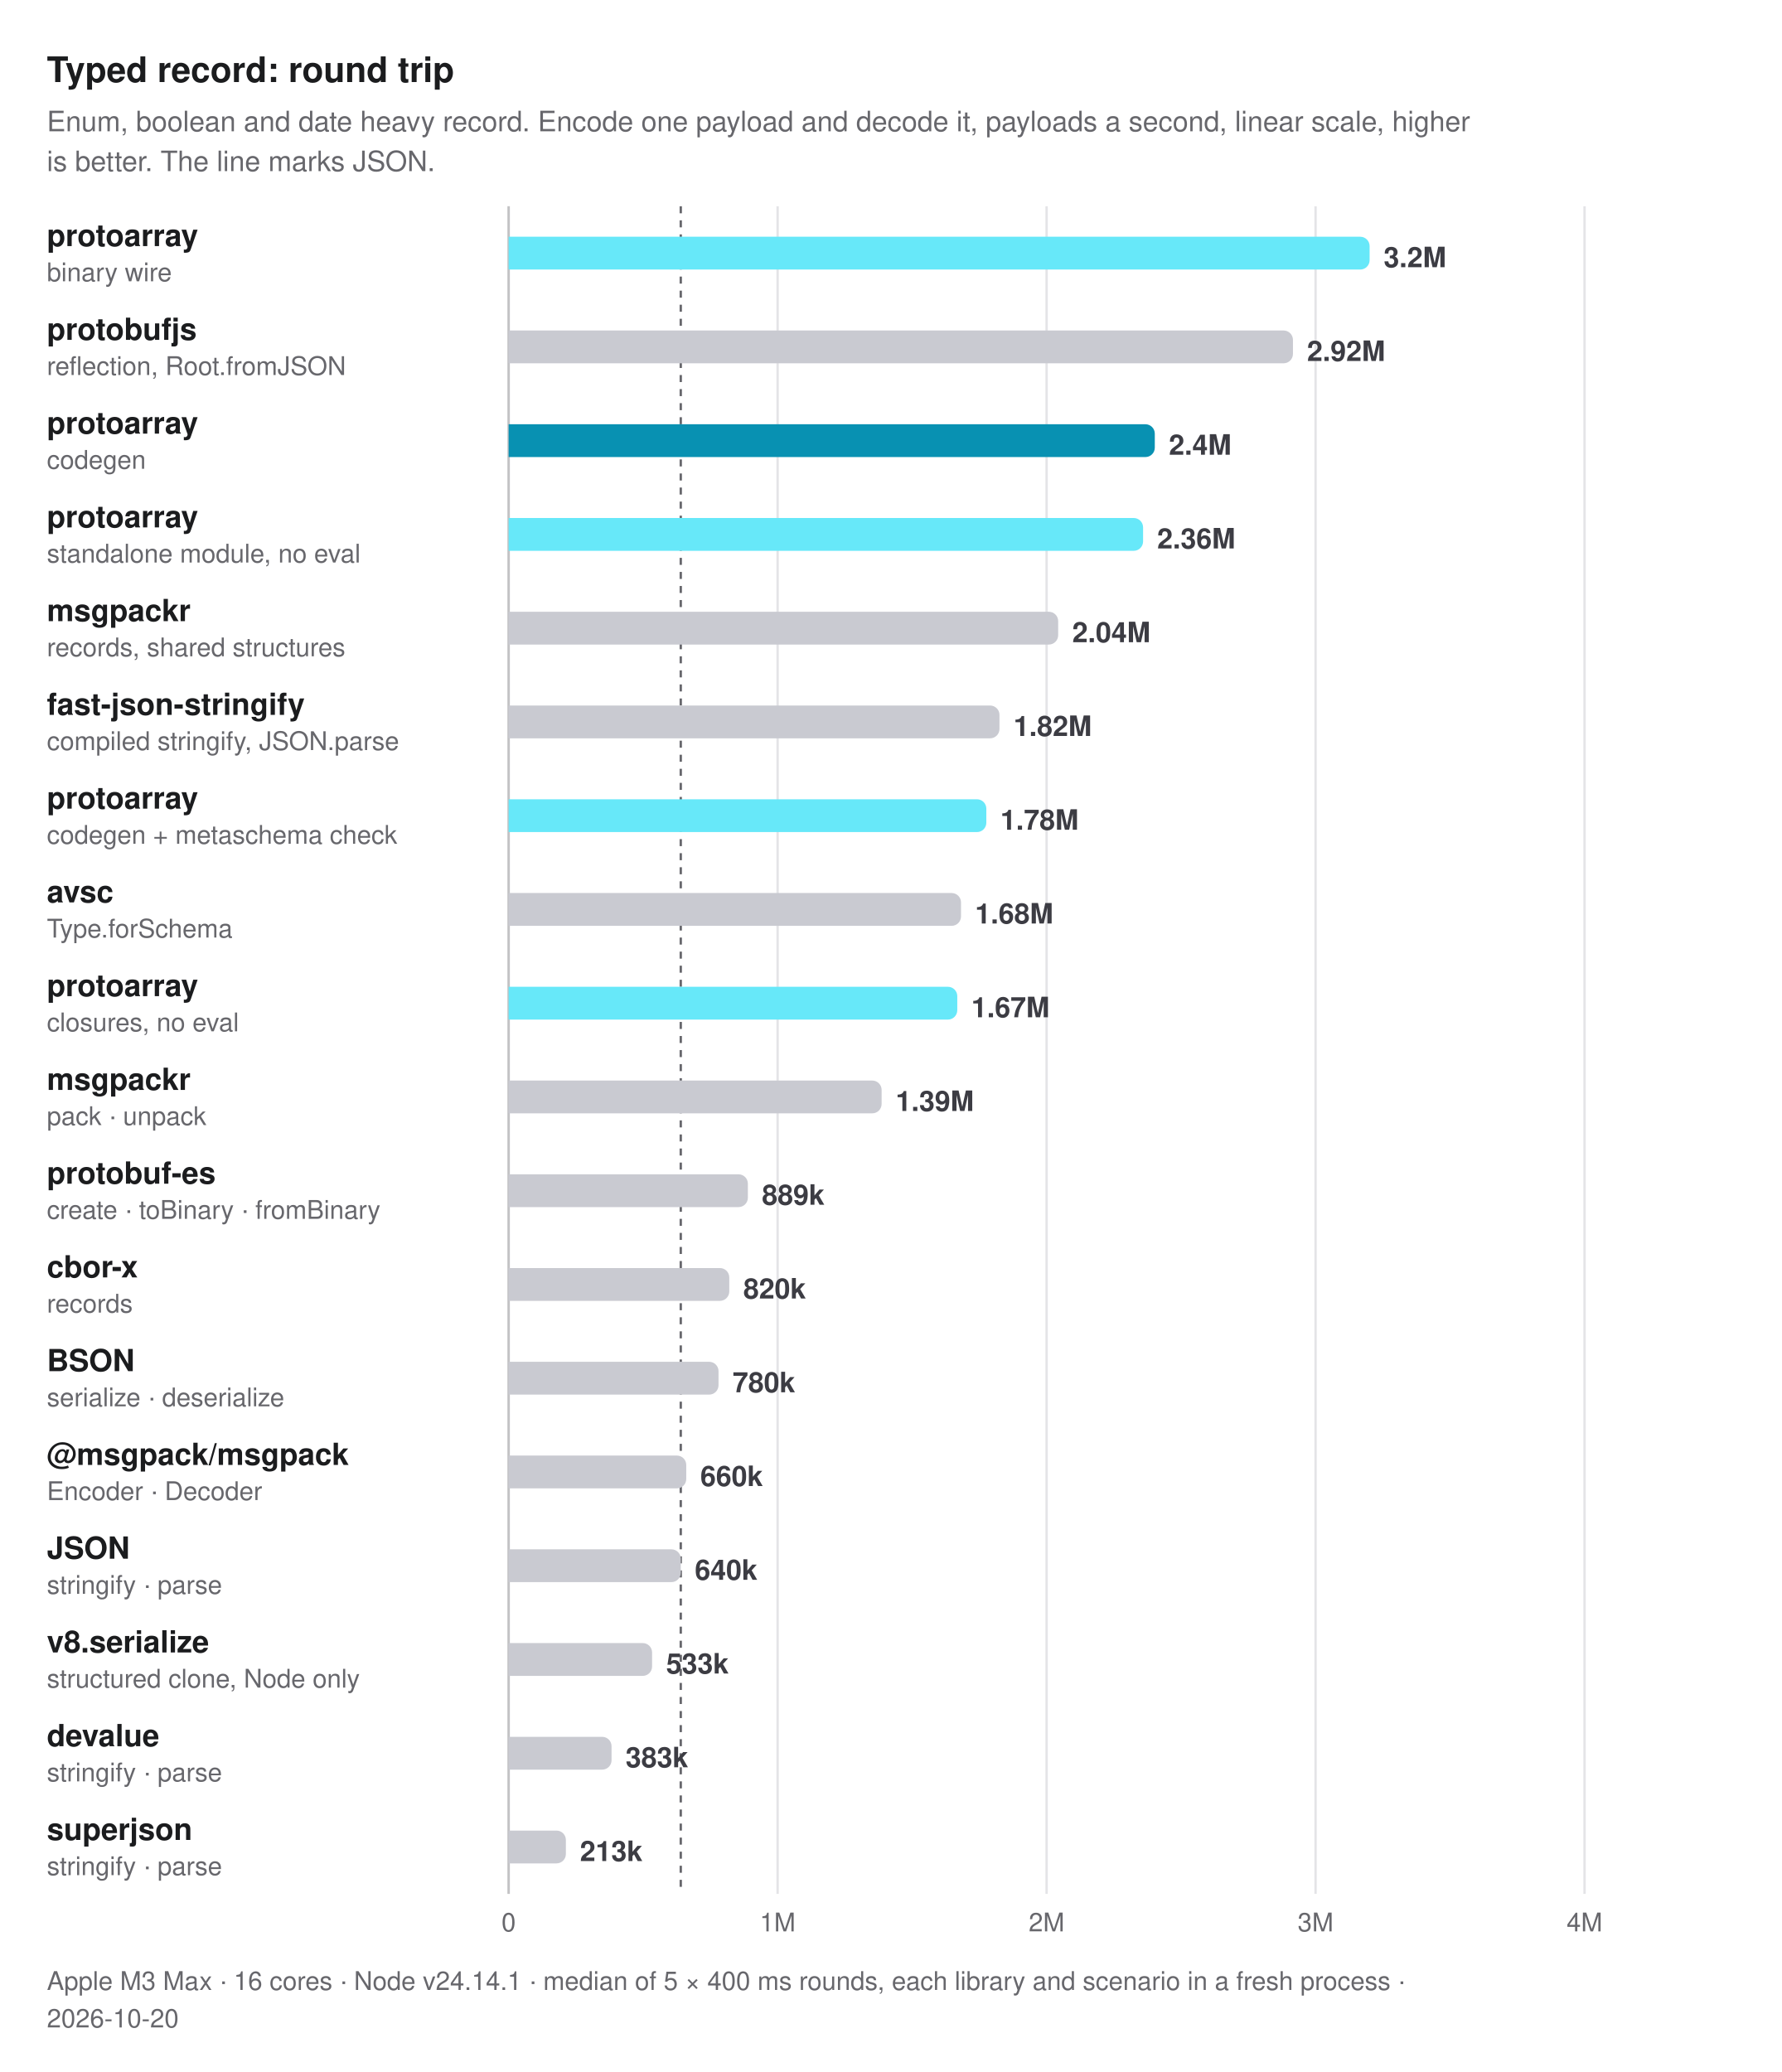
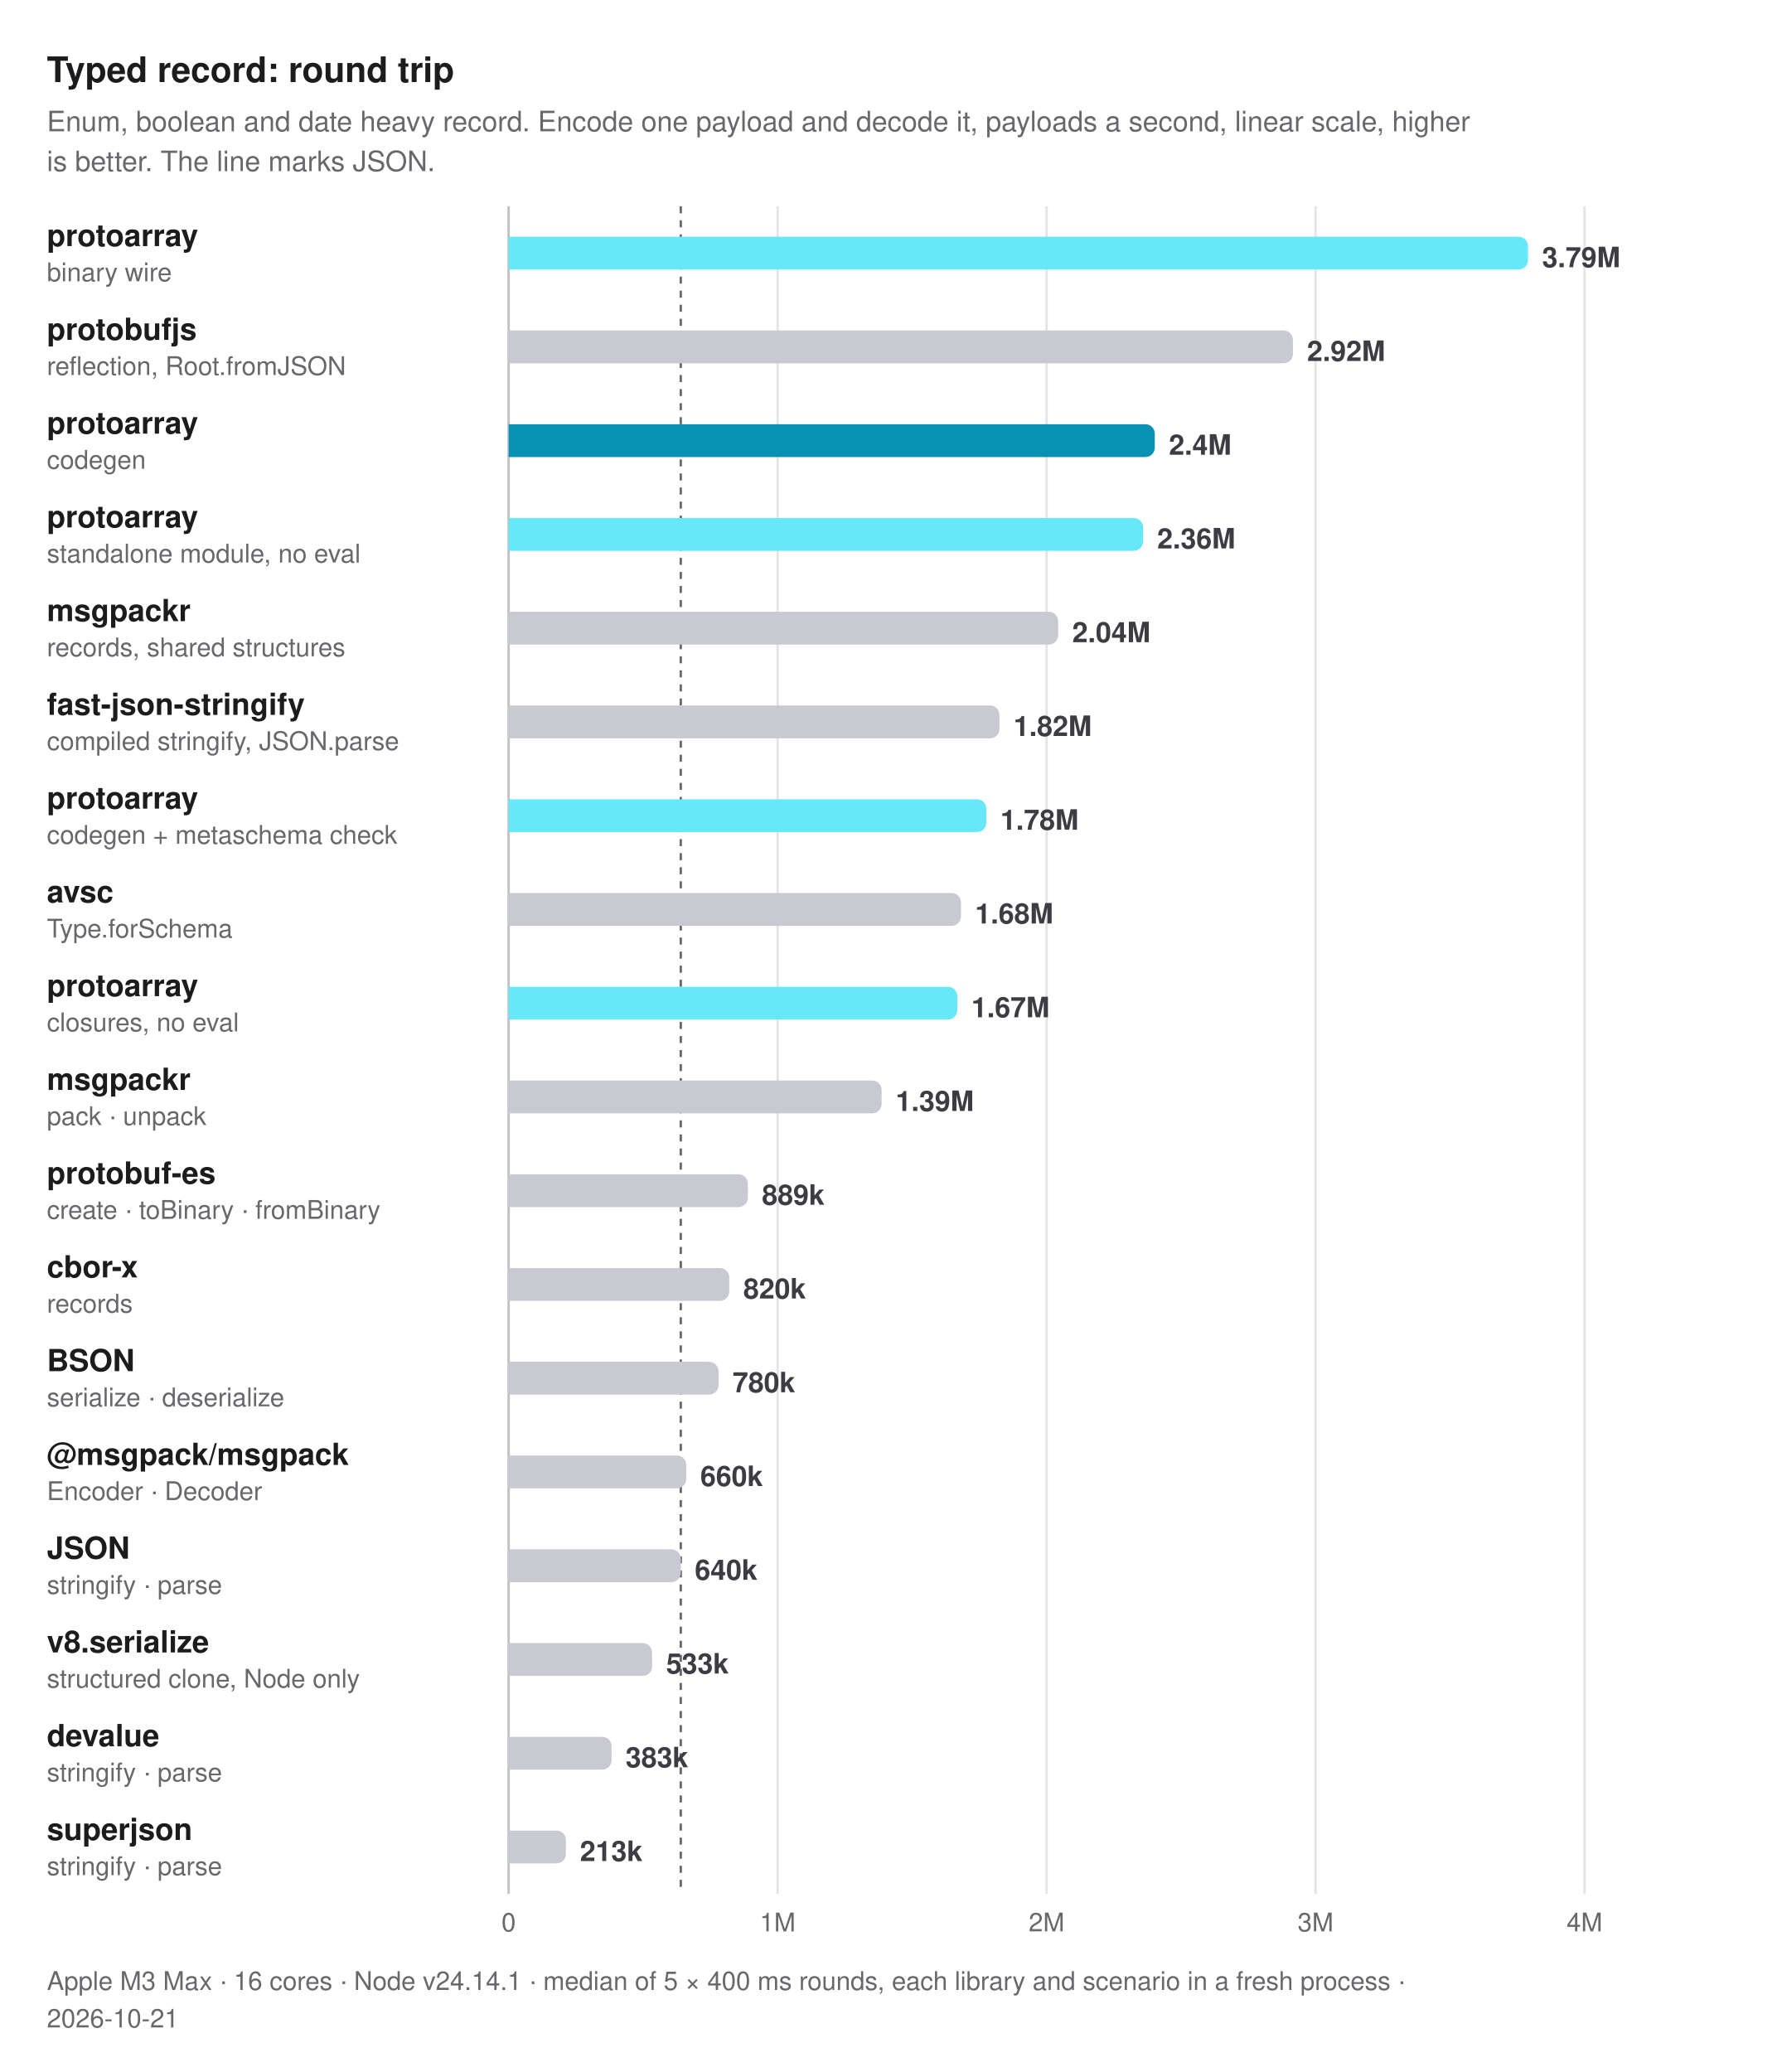
<svg xmlns="http://www.w3.org/2000/svg" width="760" height="884" viewBox="0 0 760 884" role="img" aria-label="Typed record: round trip. Enum, boolean and date heavy record. Encode one payload and decode it, payloads a second, linear scale, higher is better. The line marks JSON.">
  <style>
  text { font-family: -apple-system, BlinkMacSystemFont, "Segoe UI", Helvetica, Arial, sans-serif; }
  .title { font-size: 15px; font-weight: 700; fill: #1b1c1e; }
  .subtitle, .caption { font-size: 12px; fill: #67676c; }
  .caption { font-size: 11px; }
  .group { font-size: 11px; font-weight: 600; letter-spacing: 0.06em; fill: #67676c; }
  .label { font-size: 13px; font-weight: 600; fill: #1b1c1e; }
  .label.primary, .label.secondary { font-weight: 700; }
  .sublabel { font-size: 11px; fill: #67676c; }
  .value { font-size: 12px; font-weight: 600; fill: #3c3c43; font-variant-numeric: tabular-nums; }
  .value.small { font-size: 10px; }
  .legend { font-size: 11px; fill: #3c3c43; }
  .tick { font-size: 11px; fill: #67676c; font-variant-numeric: tabular-nums; }
  .grid { stroke: #e4e4e7; stroke-width: 1; }
  .axis { stroke: #c2c2c4; stroke-width: 1; }
  .ref { stroke: #67676c; stroke-width: 1; stroke-dasharray: 3 3; }
  .bar { fill: #c9cad1; }
  .bar.primary { fill: #0891b2; }
  .bar.secondary { fill: #67e8f9; }
  @media (prefers-color-scheme: dark) {
    .title, .label { fill: #dfdfd6; }
    .subtitle, .caption, .group, .sublabel, .tick { fill: #98989f; }
    .value, .legend { fill: #c2c2c4; }
    .grid { stroke: #2e2e32; }
    .axis { stroke: #48484c; }
    .ref { stroke: #98989f; }
    .bar { fill: #4a4b53; }
    .bar.primary { fill: #22d3ee; }
    .bar.secondary { fill: #0e7490; }
  }
</style>
  <text class="title" x="20" y="35">Typed record: round trip</text>
  <text class="subtitle" x="20" y="56">Enum, boolean and date heavy record. Encode one payload and decode it, payloads a second, linear scale, higher</text>
  <text class="subtitle" x="20" y="73">is better. The line marks JSON.</text>
  <line class="grid" x1="217" y1="88" x2="217" y2="808" />
  <text class="tick" x="217" y="824" text-anchor="middle">0</text>
  <line class="grid" x1="331.75" y1="88" x2="331.75" y2="808" />
  <text class="tick" x="331.75" y="824" text-anchor="middle">1M</text>
  <line class="grid" x1="446.5" y1="88" x2="446.5" y2="808" />
  <text class="tick" x="446.5" y="824" text-anchor="middle">2M</text>
  <line class="grid" x1="561.25" y1="88" x2="561.25" y2="808" />
  <text class="tick" x="561.25" y="824" text-anchor="middle">3M</text>
  <line class="grid" x1="676" y1="88" x2="676" y2="808" />
  <text class="tick" x="676" y="824" text-anchor="middle">4M</text>
  <line class="axis" x1="217" y1="88" x2="217" y2="808" />
  <line class="ref" x1="290.43" y1="88" x2="290.43" y2="808" />
  <g>
    <text class="label secondary" x="20" y="105">protoarray</text>
    <text class="sublabel" x="20" y="120">binary wire</text>
-     <path class="bar secondary" d="M217,101H580.307A4,4 0 0 1 584.307,105V111A4,4 0 0 1 580.307,115H217Z" />
-     <text class="value" x="590.307" y="114">3.2M</text>
+     <path class="bar secondary" d="M217,101H647.881A4,4 0 0 1 651.881,105V111A4,4 0 0 1 647.881,115H217Z" />
+     <text class="value" x="657.881" y="114">3.79M</text>
  </g>
  <g>
    <text class="label" x="20" y="145">protobufjs</text>
    <text class="sublabel" x="20" y="160">reflection, Root.fromJSON</text>
    <path class="bar" d="M217,141H547.601A4,4 0 0 1 551.601,145V151A4,4 0 0 1 547.601,155H217Z" />
    <text class="value" x="557.601" y="154">2.92M</text>
  </g>
  <g>
    <text class="label primary" x="20" y="185">protoarray</text>
    <text class="sublabel" x="20" y="200">codegen</text>
    <path class="bar primary" d="M217,181H488.66A4,4 0 0 1 492.66,185V191A4,4 0 0 1 488.66,195H217Z" />
    <text class="value" x="498.66" y="194">2.4M</text>
  </g>
  <g>
    <text class="label secondary" x="20" y="225">protoarray</text>
    <text class="sublabel" x="20" y="240">standalone module, no eval</text>
    <path class="bar secondary" d="M217,221H483.666A4,4 0 0 1 487.666,225V231A4,4 0 0 1 483.666,235H217Z" />
    <text class="value" x="493.666" y="234">2.36M</text>
  </g>
  <g>
    <text class="label" x="20" y="265">msgpackr</text>
    <text class="sublabel" x="20" y="280">records, shared structures</text>
    <path class="bar" d="M217,261H447.441A4,4 0 0 1 451.441,265V271A4,4 0 0 1 447.441,275H217Z" />
    <text class="value" x="457.441" y="274">2.04M</text>
  </g>
  <g>
    <text class="label" x="20" y="305">fast-json-stringify</text>
    <text class="sublabel" x="20" y="320">compiled stringify, JSON.parse</text>
    <path class="bar" d="M217,301H422.399A4,4 0 0 1 426.399,305V311A4,4 0 0 1 422.399,315H217Z" />
    <text class="value" x="432.399" y="314">1.82M</text>
  </g>
  <g>
    <text class="label secondary" x="20" y="345">protoarray</text>
    <text class="sublabel" x="20" y="360">codegen + metaschema check</text>
    <path class="bar secondary" d="M217,341H416.789A4,4 0 0 1 420.789,345V351A4,4 0 0 1 416.789,355H217Z" />
    <text class="value" x="426.789" y="354">1.78M</text>
  </g>
  <g>
    <text class="label" x="20" y="385">avsc</text>
    <text class="sublabel" x="20" y="400">Type.forSchema</text>
    <path class="bar" d="M217,381H405.989A4,4 0 0 1 409.989,385V391A4,4 0 0 1 405.989,395H217Z" />
    <text class="value" x="415.989" y="394">1.68M</text>
  </g>
  <g>
    <text class="label secondary" x="20" y="425">protoarray</text>
    <text class="sublabel" x="20" y="440">closures, no eval</text>
    <path class="bar secondary" d="M217,421H404.397A4,4 0 0 1 408.397,425V431A4,4 0 0 1 404.397,435H217Z" />
    <text class="value" x="414.397" y="434">1.67M</text>
  </g>
  <g>
    <text class="label" x="20" y="465">msgpackr</text>
    <text class="sublabel" x="20" y="480">pack · unpack</text>
    <path class="bar" d="M217,461H372.118A4,4 0 0 1 376.118,465V471A4,4 0 0 1 372.118,475H217Z" />
    <text class="value" x="382.118" y="474">1.39M</text>
  </g>
  <g>
    <text class="label" x="20" y="505">protobuf-es</text>
    <text class="sublabel" x="20" y="520">create · toBinary · fromBinary</text>
    <path class="bar" d="M217,501H315.06A4,4 0 0 1 319.06,505V511A4,4 0 0 1 315.06,515H217Z" />
    <text class="value" x="325.06" y="514">889k</text>
  </g>
  <g>
    <text class="label" x="20" y="545">cbor-x</text>
    <text class="sublabel" x="20" y="560">records</text>
    <path class="bar" d="M217,541H307.126A4,4 0 0 1 311.126,545V551A4,4 0 0 1 307.126,555H217Z" />
    <text class="value" x="317.126" y="554">820k</text>
  </g>
  <g>
    <text class="label" x="20" y="585">BSON</text>
    <text class="sublabel" x="20" y="600">serialize · deserialize</text>
    <path class="bar" d="M217,581H302.54A4,4 0 0 1 306.54,585V591A4,4 0 0 1 302.54,595H217Z" />
    <text class="value" x="312.54" y="594">780k</text>
  </g>
  <g>
    <text class="label" x="20" y="625">@msgpack/msgpack</text>
    <text class="sublabel" x="20" y="640">Encoder · Decoder</text>
    <path class="bar" d="M217,621H288.769A4,4 0 0 1 292.769,625V631A4,4 0 0 1 288.769,635H217Z" />
    <text class="value" x="298.769" y="634">660k</text>
  </g>
  <g>
    <text class="label" x="20" y="665">JSON</text>
    <text class="sublabel" x="20" y="680">stringify · parse</text>
    <path class="bar" d="M217,661H286.43A4,4 0 0 1 290.43,665V671A4,4 0 0 1 286.43,675H217Z" />
    <text class="value" x="296.43" y="674">640k</text>
  </g>
  <g>
    <text class="label" x="20" y="705">v8.serialize</text>
    <text class="sublabel" x="20" y="720">structured clone, Node only</text>
    <path class="bar" d="M217,701H274.194A4,4 0 0 1 278.194,705V711A4,4 0 0 1 274.194,715H217Z" />
    <text class="value" x="284.194" y="714">533k</text>
  </g>
  <g>
    <text class="label" x="20" y="745">devalue</text>
    <text class="sublabel" x="20" y="760">stringify · parse</text>
    <path class="bar" d="M217,741H256.901A4,4 0 0 1 260.901,745V751A4,4 0 0 1 256.901,755H217Z" />
    <text class="value" x="266.901" y="754">383k</text>
  </g>
  <g>
    <text class="label" x="20" y="785">superjson</text>
    <text class="sublabel" x="20" y="800">stringify · parse</text>
    <path class="bar" d="M217,781H237.415A4,4 0 0 1 241.415,785V791A4,4 0 0 1 237.415,795H217Z" />
    <text class="value" x="247.415" y="794">213k</text>
  </g>
  <text class="caption" x="20" y="849">Apple M3 Max · 16 cores · Node v24.14.1 · median of 5 × 400 ms rounds, each library and scenario in a fresh process ·</text>
-   <text class="caption" x="20" y="865">2026-10-20</text>
+   <text class="caption" x="20" y="865">2026-10-21</text>
</svg>
